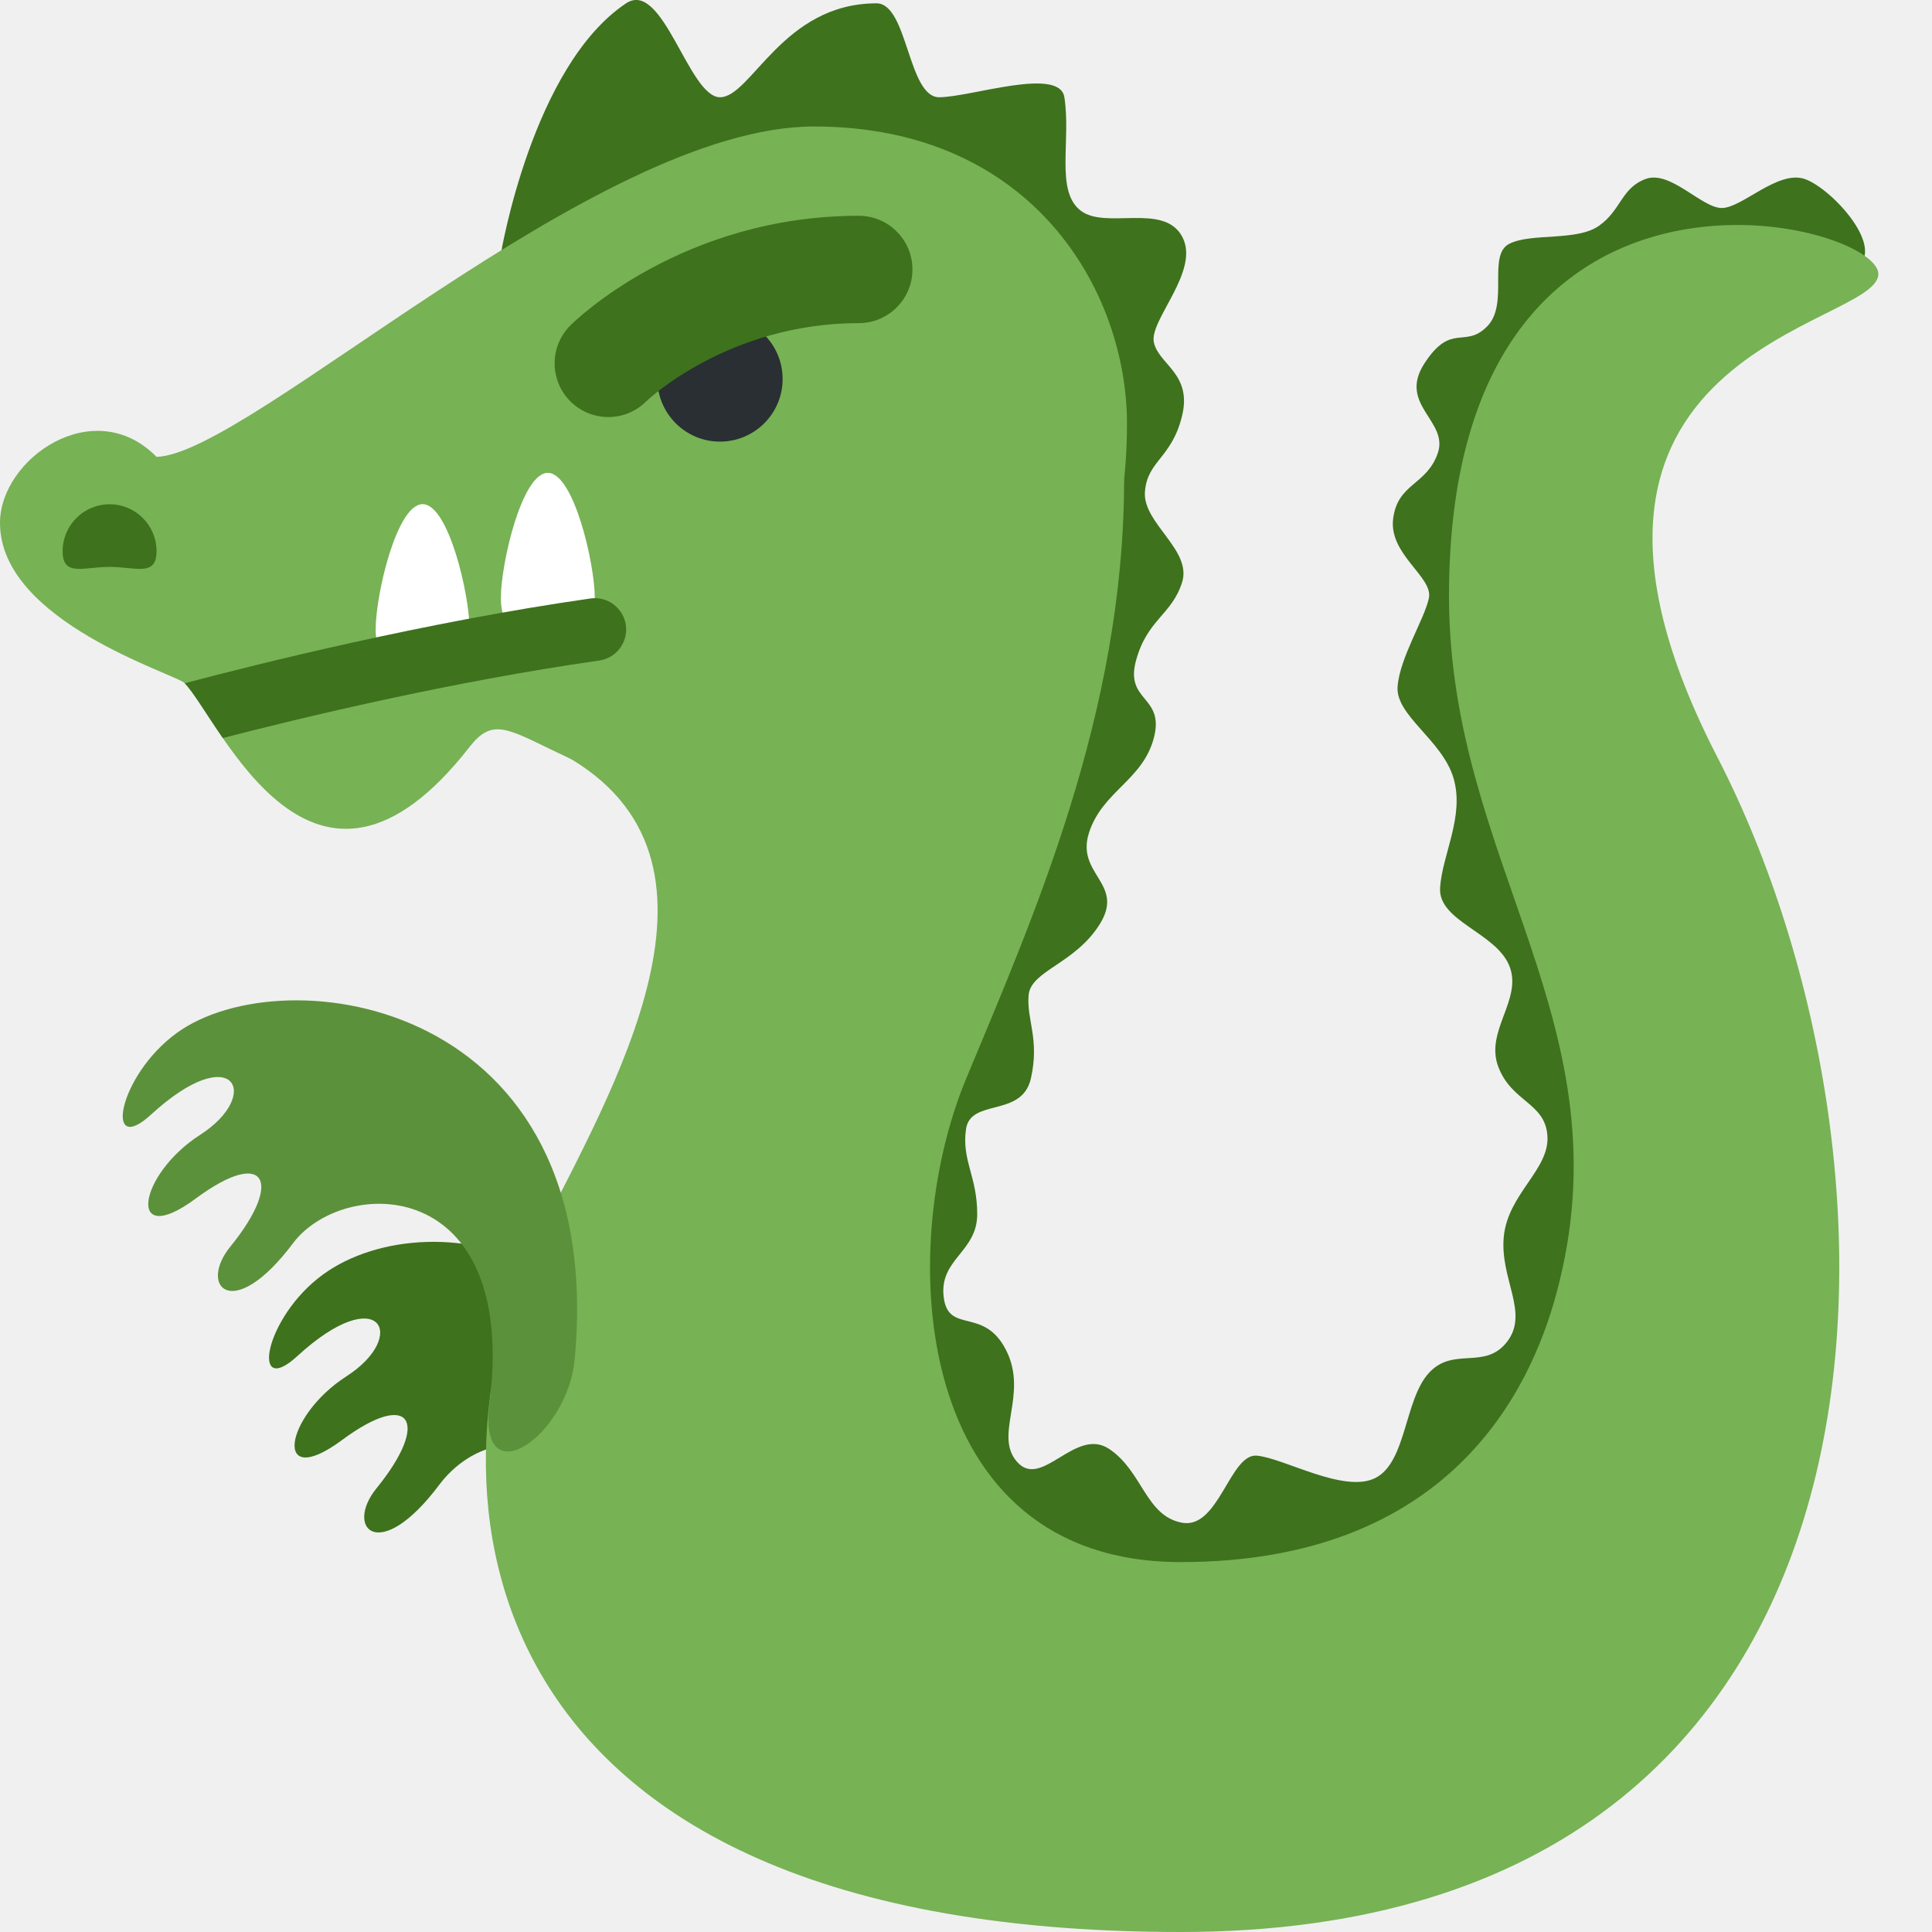
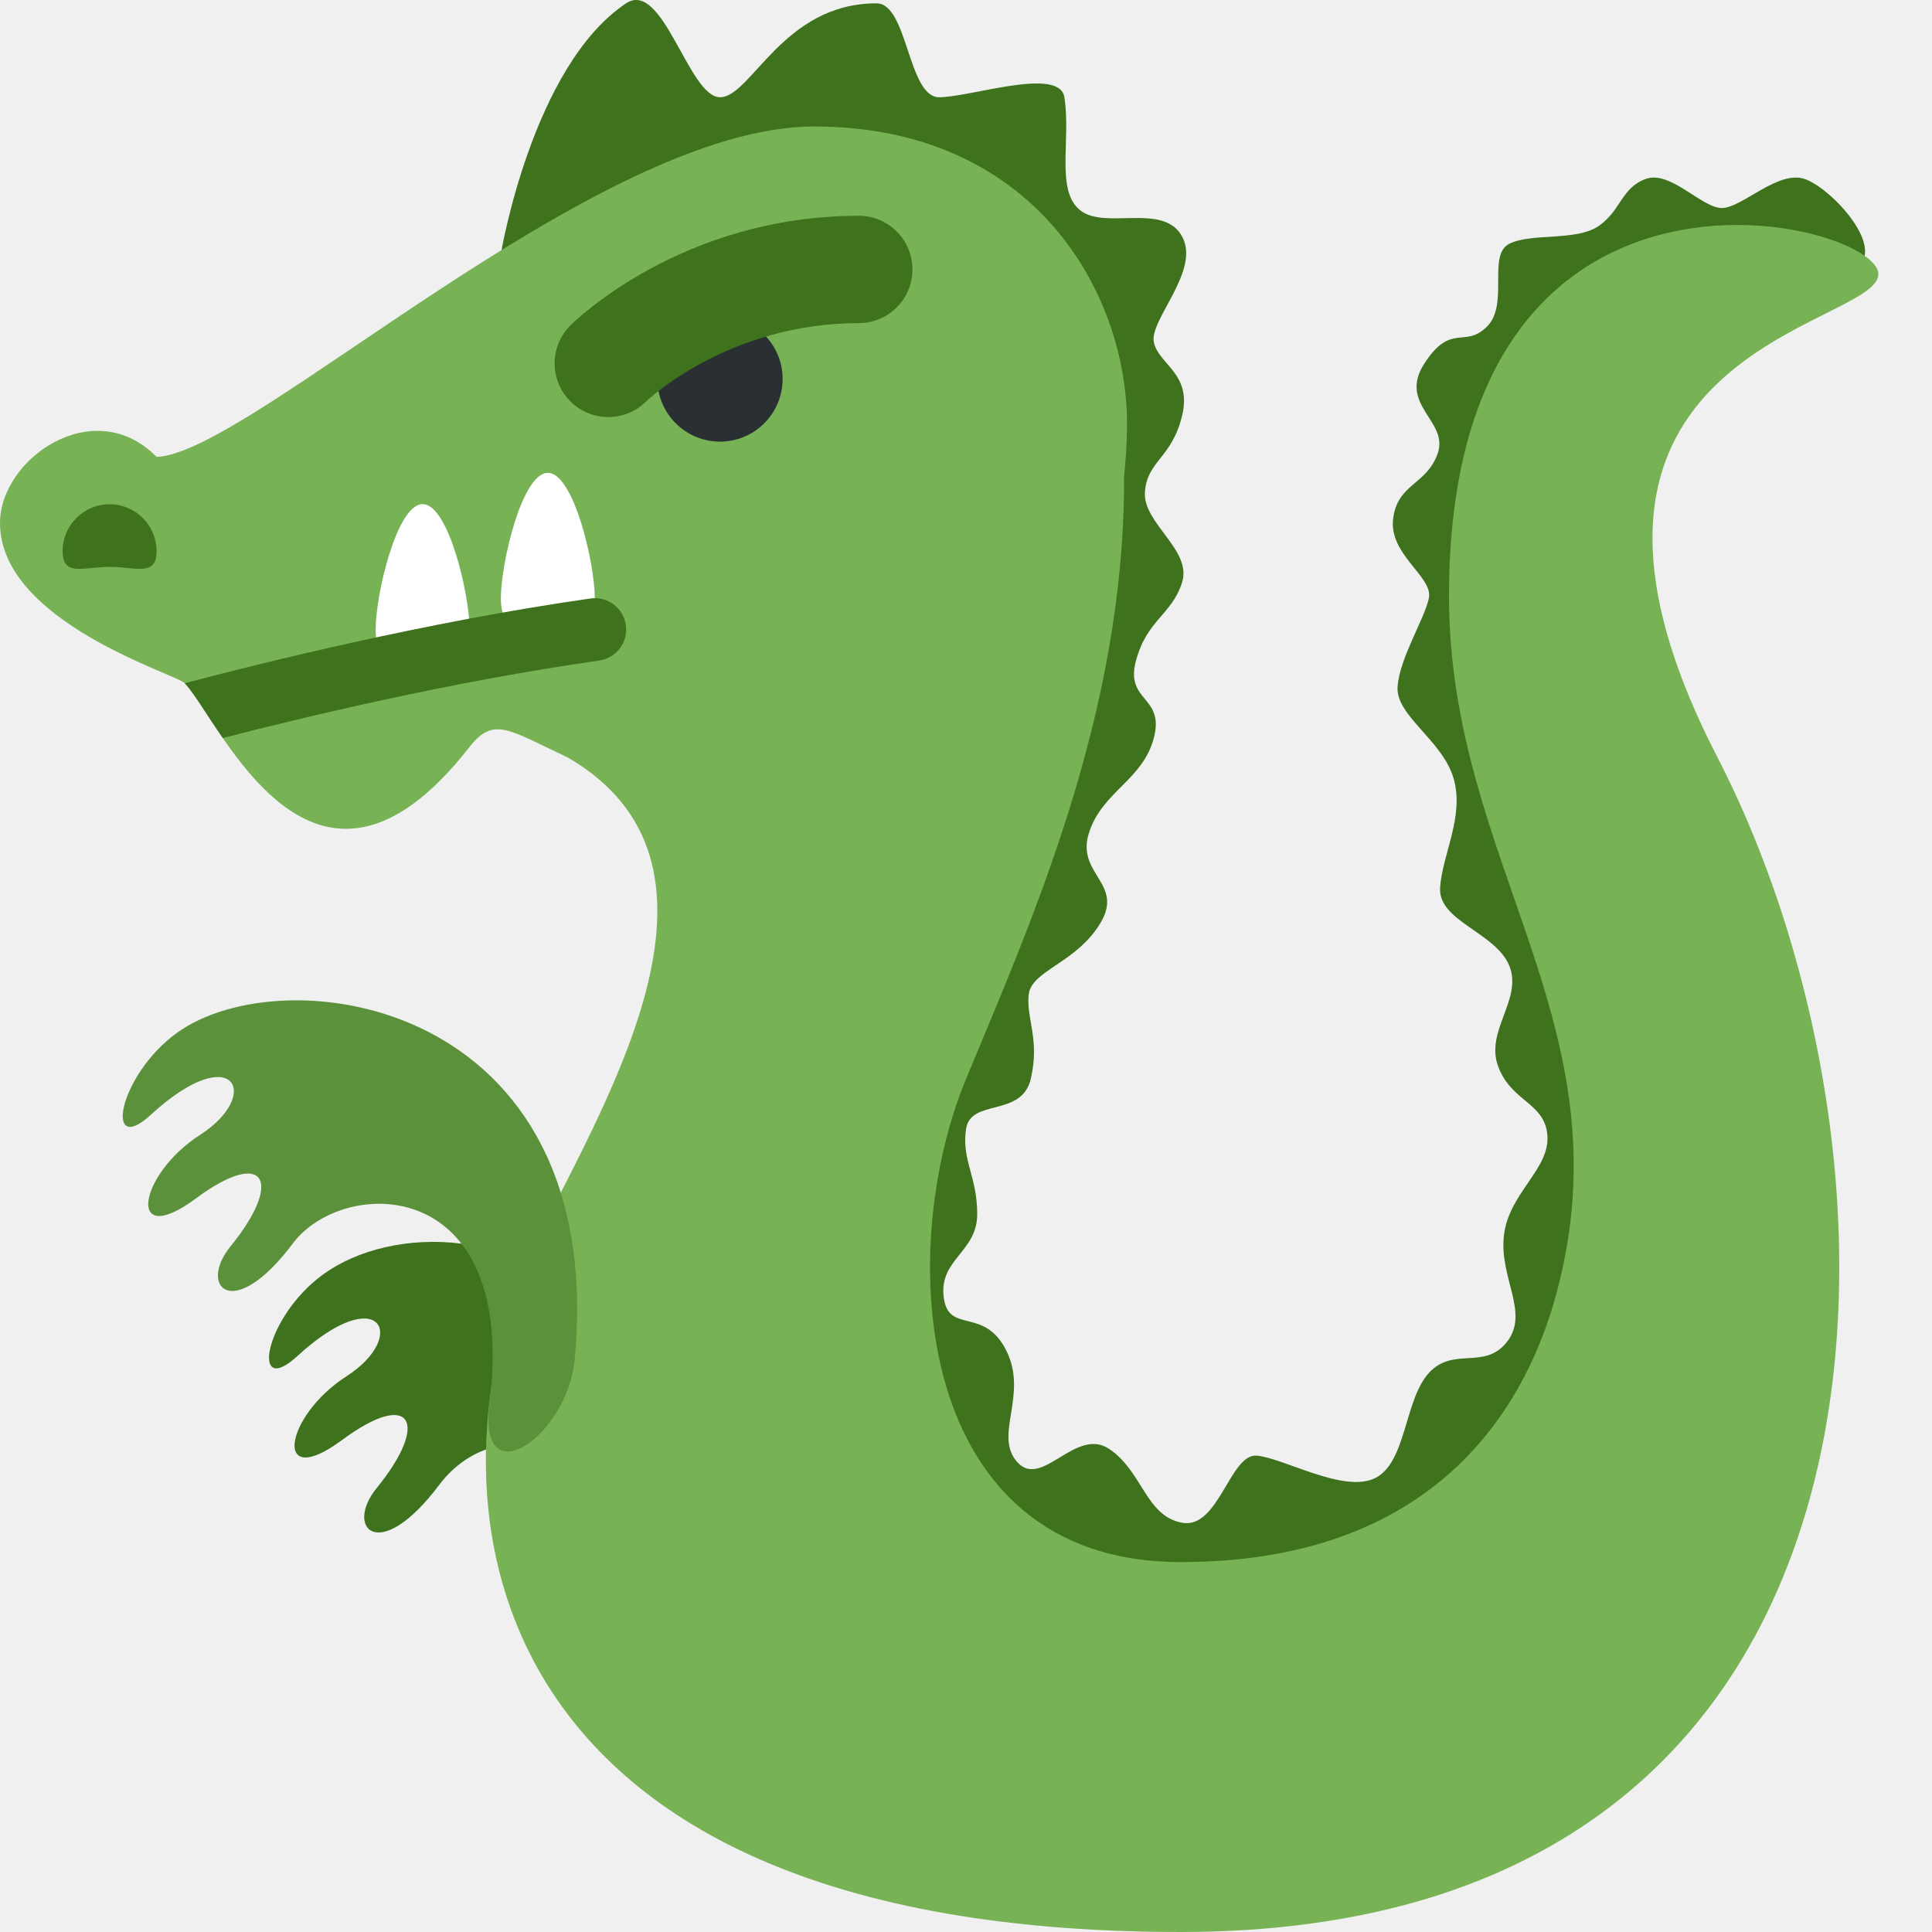
- <svg xmlns="http://www.w3.org/2000/svg" viewBox="0 0 36 36">
-   <path fill="#3E721D" d="M12.434 29.833c.626-6.708-4.417-7.542-6.417-6.083-1.097.8-1.353 2.323-.479 1.521 1.542-1.416 2.083-.375.917.375s-1.375 2.145-.083 1.188c1.292-.958 1.646-.334.646.895-.605.744.042 1.438 1.167-.062.938-1.251 3.2-1.294 2.662 2.99-.222 1.756 1.453.608 1.587-.824zm7.941-21.022c-.583-3.5-1.125-5.248-4.625-5.832s-6.417 1.75-6.417 1.75.583-3.5 2.333-4.667c.686-.458 1.167 1.75 1.75 1.75s1.167-1.75 2.917-1.75c.583 0 .583 1.75 1.167 1.75.583 0 2.243-.577 2.333 0 .126.812-.167 1.729.292 2.104s1.553-.148 1.901.489c.349.636-.61 1.553-.526 1.97s.719.583.526 1.375-.65.833-.692 1.417.885 1.081.692 1.686c-.192.606-.651.688-.859 1.459-.208.771.541.649.333 1.439-.208.79-.958.991-1.208 1.766-.25.774.666.941.208 1.691s-1.291.875-1.333 1.333.209.818.042 1.555c-.167.736-1.126.362-1.209.945s.209.875.209 1.583-.709.834-.625 1.542.75.167 1.167 1-.249 1.583.209 2.083 1.083-.667 1.708-.25c.625.417.677 1.25 1.359 1.375s.891-1.292 1.391-1.25 1.625.709 2.208.417.541-1.459 1-1.959 1.042-.041 1.458-.583-.145-1.175-.062-1.967.854-1.241.812-1.866-.667-.625-.917-1.292.458-1.25.208-1.875-1.332-.833-1.291-1.458.459-1.333.25-2.042-1.084-1.166-1.042-1.707.499-1.25.583-1.646-.749-.812-.666-1.479.624-.621.832-1.223c.208-.602-.749-.901-.249-1.672s.751-.27 1.167-.688c.416-.417-.001-1.334.416-1.542.417-.208 1.25-.042 1.667-.333s.417-.708.875-.875c.458-.167 1.042.542 1.417.542s1.041-.708 1.541-.542c.5.167 1.584 1.333.917 1.688s-5.751.605-5.792 2.938 2.793 12.917 1.959 15.583-4.291 8.334-8.25 7.25c-3.959-1.084-8.667-3.501-7.542-7.209 1.125-3.709 4.749-11.296 5.458-14.773z" />
-   <path fill="#77B255" d="M21 7.897c0 3.978-2.382 8.144-5.833 7.566-5.323-.89-5.606-2.587-6.417-1.546-2.917 3.743-4.644-.485-5.307-1.186C3.276 12.555 0 11.59 0 9.744c0-1.197 1.75-2.418 2.917-1.231 1.722-.043 8.167-6.156 12.25-6.156C19.25 2.356 21 5.435 21 7.897z" />
-   <path fill="#292F33" d="M14.583 7.062c0 .644-.523 1.167-1.167 1.167s-1.167-.523-1.167-1.167.523-1.167 1.167-1.167c.645.001 1.167.523 1.167 1.167z" />
-   <path fill="#3E721D" d="M2.917 10.271c0 .483-.392.292-.875.292s-.875.191-.875-.292.392-.875.875-.875.875.392.875.875z" />
-   <path fill="#FFF" d="M11.083 11.144c0 .645-.392.583-.875.583s-.875.061-.875-.583c0-.644.392-2.333.875-2.333s.875 1.689.875 2.333zm-2.333.583c0 .645-.392.583-.875.583-.483.001-.875.062-.875-.583 0-.644.392-2.333.875-2.333s.875 1.689.875 2.333z" />
-   <path fill="#3E721D" d="M11.001 11.152c-3.095.442-6.215 1.224-7.558 1.579.167.177.403.579.709 1.021 1.472-.38 4.253-1.051 7.015-1.444.319-.046.54-.342.495-.661-.047-.32-.344-.542-.661-.495z" />
-   <path fill="#77B255" d="M20.946 8.937c0 4.375-1.714 8.201-2.946 11.17-1.333 3.212-1 9 4 9s6.511-3.191 7-5c1.358-5.021-2-8-2-13 0-9 8-7 8-6s-6.934 1.374-3 9S36 36 22 36 8 27.107 10 23.107c1.416-2.832 4-7.107.5-9.045-2.282-1.263 10.446-5.125 10.446-5.125z" />
-   <path fill="#3E721D" d="M11.335 7.771c-.256 0-.512-.098-.707-.293-.391-.391-.391-1.023 0-1.414.083-.083 2.081-2.043 5.374-2.043.552 0 1 .448 1 1s-.448 1-1 1c-2.435 0-3.945 1.442-3.96 1.457-.195.195-.451.293-.707.293z" />
-   <path fill="#5C913B" d="M10.708 25.333c.627-6.708-5.417-7.542-7.417-6.083-1.097.8-1.353 2.323-.479 1.521 1.542-1.416 2.083-.375.917.375-1.167.75-1.375 2.146-.083 1.188s1.646-.334.646.895c-.605.744.042 1.438 1.167-.062.938-1.251 4.2-1.294 3.662 2.99-.222 1.756 1.454.608 1.587-.824z" />
+ <svg xmlns="http://www.w3.org/2000/svg" version="1.1" id="Layer_1" x="0px" y="0px" width="36px" height="36px" viewBox="0 0 36 36" enable-background="new 0 0 36 36" xml:space="preserve">
+   <path fill="#3E721D" d="M10.321,24.79l-1.723-1.617c-0.982-0.123-1.939,0.109-2.581,0.577c-1.097,0.8-1.353,2.323-0.479,1.521  c1.542-1.416,2.083-0.375,0.917,0.375s-1.375,2.145-0.083,1.188c1.292-0.958,1.646-0.334,0.646,0.895  c-0.605,0.744,0.042,1.438,1.167-0.062c0.231-0.308,0.541-0.542,0.871-0.657L10.321,24.79z M15.75,4.729H9.333  c0,0,0.583-3.5,2.333-4.667c0.686-0.458,1.167,1.75,1.75,1.75s1.167-1.75,2.917-1.75c0.583,0,0.583,1.75,1.167,1.75  c0.583,0,2.243-0.577,2.333,0c0.126,0.812-0.167,1.729,0.292,2.104s1.553-0.148,1.901,0.489c0.349,0.636-0.61,1.553-0.526,1.97  s0.719,0.583,0.526,1.375s-0.65,0.833-0.692,1.417s0.885,1.081,0.692,1.686c-0.192,0.606-0.651,0.688-0.859,1.459  c-0.208,0.771,0.541,0.649,0.333,1.439s-0.958,0.991-1.208,1.766c-0.25,0.774,0.666,0.941,0.208,1.691s-1.291,0.875-1.333,1.333  s0.209,0.818,0.042,1.555c-0.167,0.736-1.126,0.362-1.209,0.945s0.209,0.875,0.209,1.583s-0.709,0.834-0.625,1.542  s0.75,0.167,1.167,1s-0.249,1.583,0.209,2.083s1.083-0.667,1.708-0.25s0.677,1.25,1.359,1.375s0.891-1.292,1.391-1.25  s1.625,0.709,2.208,0.417s0.541-1.459,1-1.959s1.042-0.041,1.458-0.583s-0.145-1.175-0.062-1.967s0.854-1.241,0.812-1.866  s-0.667-0.625-0.917-1.292s0.458-1.25,0.208-1.875s-1.332-0.833-1.291-1.458s0.459-1.333,0.25-2.042S26,13.333,26.042,12.792  s0.499-1.25,0.583-1.646s-0.749-0.812-0.666-1.479s0.624-0.621,0.832-1.223s-0.749-0.901-0.249-1.672s0.751-0.27,1.167-0.688  c0.416-0.417-0.001-1.334,0.416-1.542s1.25-0.042,1.667-0.333s0.417-0.708,0.875-0.875s1.042,0.542,1.417,0.542  s1.041-0.708,1.541-0.542c0.5,0.167,1.584,1.333,0.917,1.688l-4.355,2.202v22.564H15.75V4.729z" />
+   <path fill="#77B255" d="M35,5.107c0-1-8-3-8,6c0,5,3.358,7.979,2,13c-0.489,1.809-2,5-7,5s-5.333-5.788-4-9  c1.232-2.969,2.946-6.795,2.946-11.17c0,0-0.005,0.002-0.006,0.002C20.976,8.592,21,8.244,21,7.897c0-2.462-1.75-5.541-5.833-5.54  c-4.083,0-10.528,6.113-12.25,6.156C1.75,7.326,0,8.547,0,9.744c0,1.846,3.276,2.811,3.443,2.987  c0.663,0.701,2.39,4.929,5.307,1.186c0.452-0.58,0.742-0.309,1.829,0.197c3.37,1.96,0.826,6.185-0.579,8.993C8,27.107,8,36,22,36  s13.934-14.267,10-21.893S35,6.107,35,5.107z" />
+   <path fill="#292F33" d="M14.583,7.062c0,0.644-0.523,1.167-1.167,1.167s-1.167-0.523-1.167-1.167s0.523-1.167,1.167-1.167  C14.061,5.896,14.583,6.418,14.583,7.062z" />
+   <path fill="#FFFFFF" d="M11.083,11.144c0,0.645-0.392,0.583-0.875,0.583s-0.875,0.061-0.875-0.583s0.392-2.333,0.875-2.333  S11.083,10.5,11.083,11.144z M8.75,11.727c0,0.645-0.392,0.583-0.875,0.583C7.392,12.311,7,12.372,7,11.727  c0-0.644,0.392-2.333,0.875-2.333S8.75,11.083,8.75,11.727z" />
+   <path fill="#3E721D" d="M11.001,11.152c-3.095,0.442-6.215,1.224-7.558,1.579c0.167,0.177,0.403,0.579,0.709,1.021  c1.472-0.38,4.253-1.051,7.015-1.444c0.319-0.046,0.54-0.342,0.495-0.661C11.615,11.327,11.318,11.105,11.001,11.152z" />
+   <path fill="#3E721D" d="M2.917,10.271c0,0.483-0.392,0.292-0.875,0.292s-0.875,0.191-0.875-0.292s0.392-0.875,0.875-0.875  S2.917,9.788,2.917,10.271z" />
+   <path fill="#3E721D" d="M11.335,7.771c-0.256,0-0.512-0.098-0.707-0.293c-0.391-0.391-0.391-1.023,0-1.414  c0.083-0.083,2.081-2.043,5.374-2.043c0.552,0,1,0.448,1,1s-0.448,1-1,1c-2.435,0-3.945,1.442-3.96,1.457  C11.847,7.673,11.591,7.771,11.335,7.771z" />
+   <path fill="#5C913B" d="M10.708,25.333c0.627-6.708-5.417-7.542-7.417-6.083c-1.097,0.8-1.353,2.323-0.479,1.521  c1.542-1.416,2.083-0.375,0.917,0.375c-1.167,0.75-1.375,2.146-0.083,1.188S5.292,22,4.292,23.229  c-0.605,0.744,0.042,1.438,1.167-0.062c0.938-1.251,4.2-1.294,3.662,2.99C8.899,27.913,10.575,26.765,10.708,25.333z" />
</svg>
